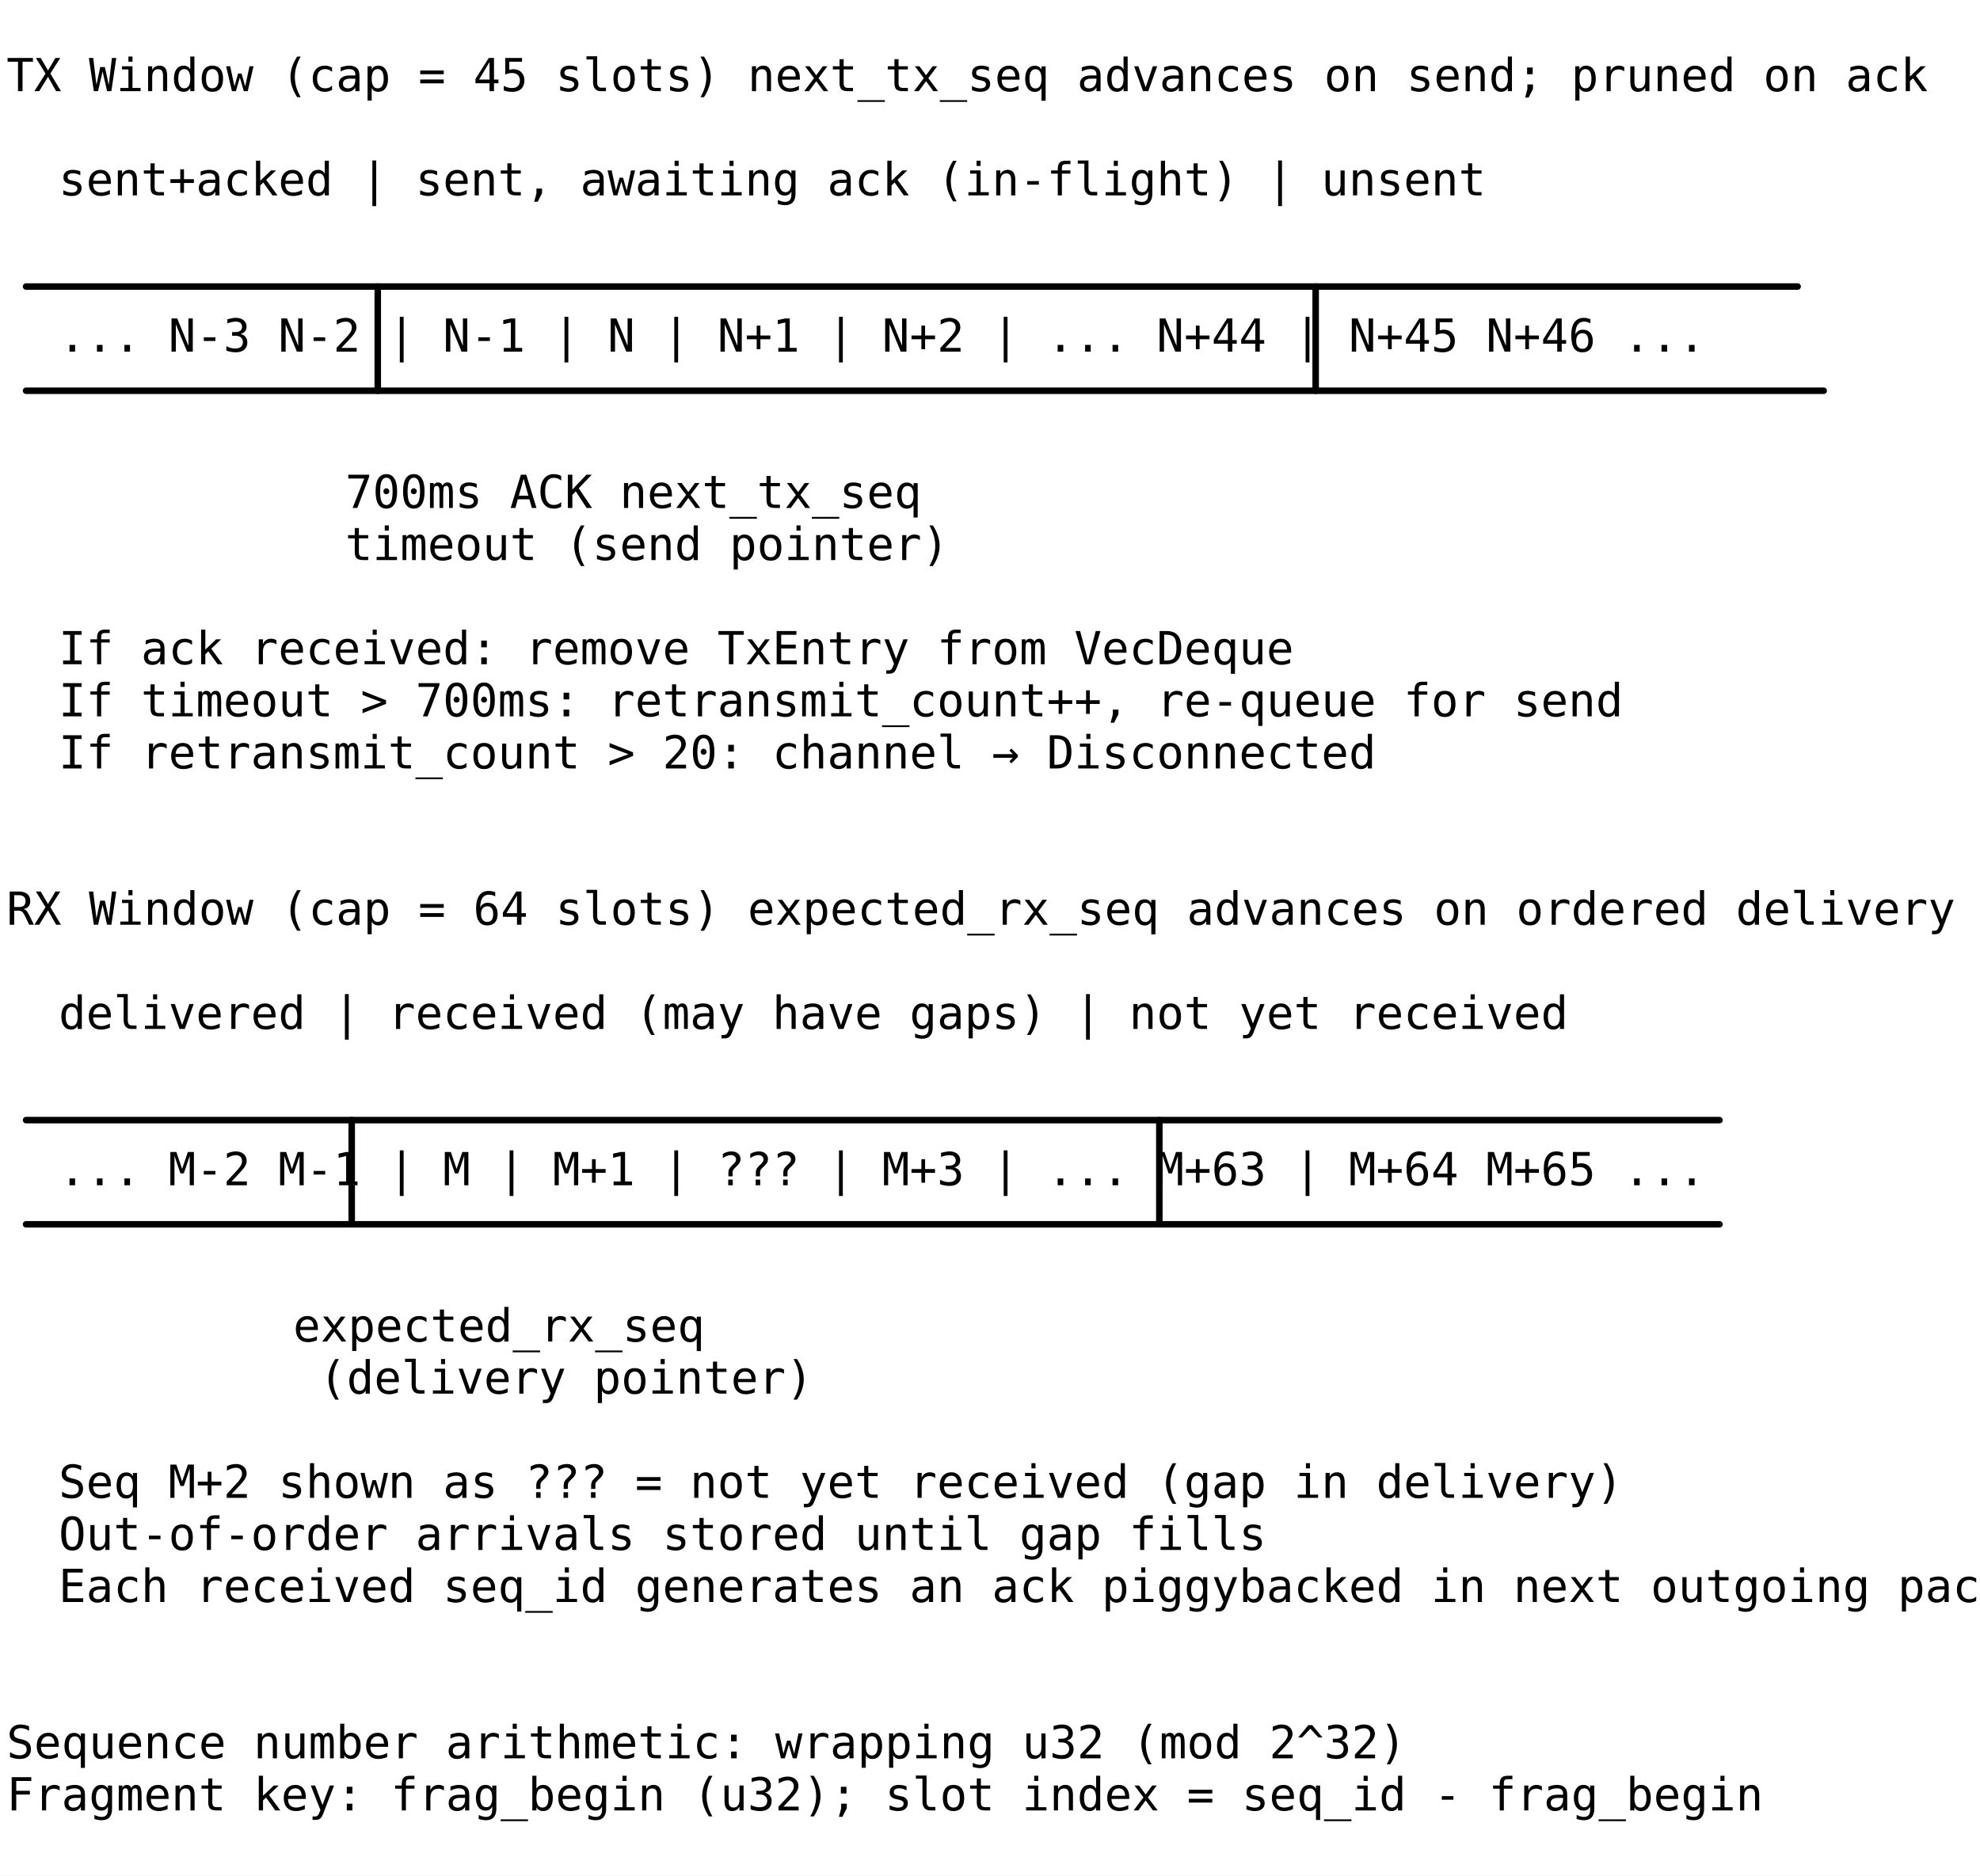
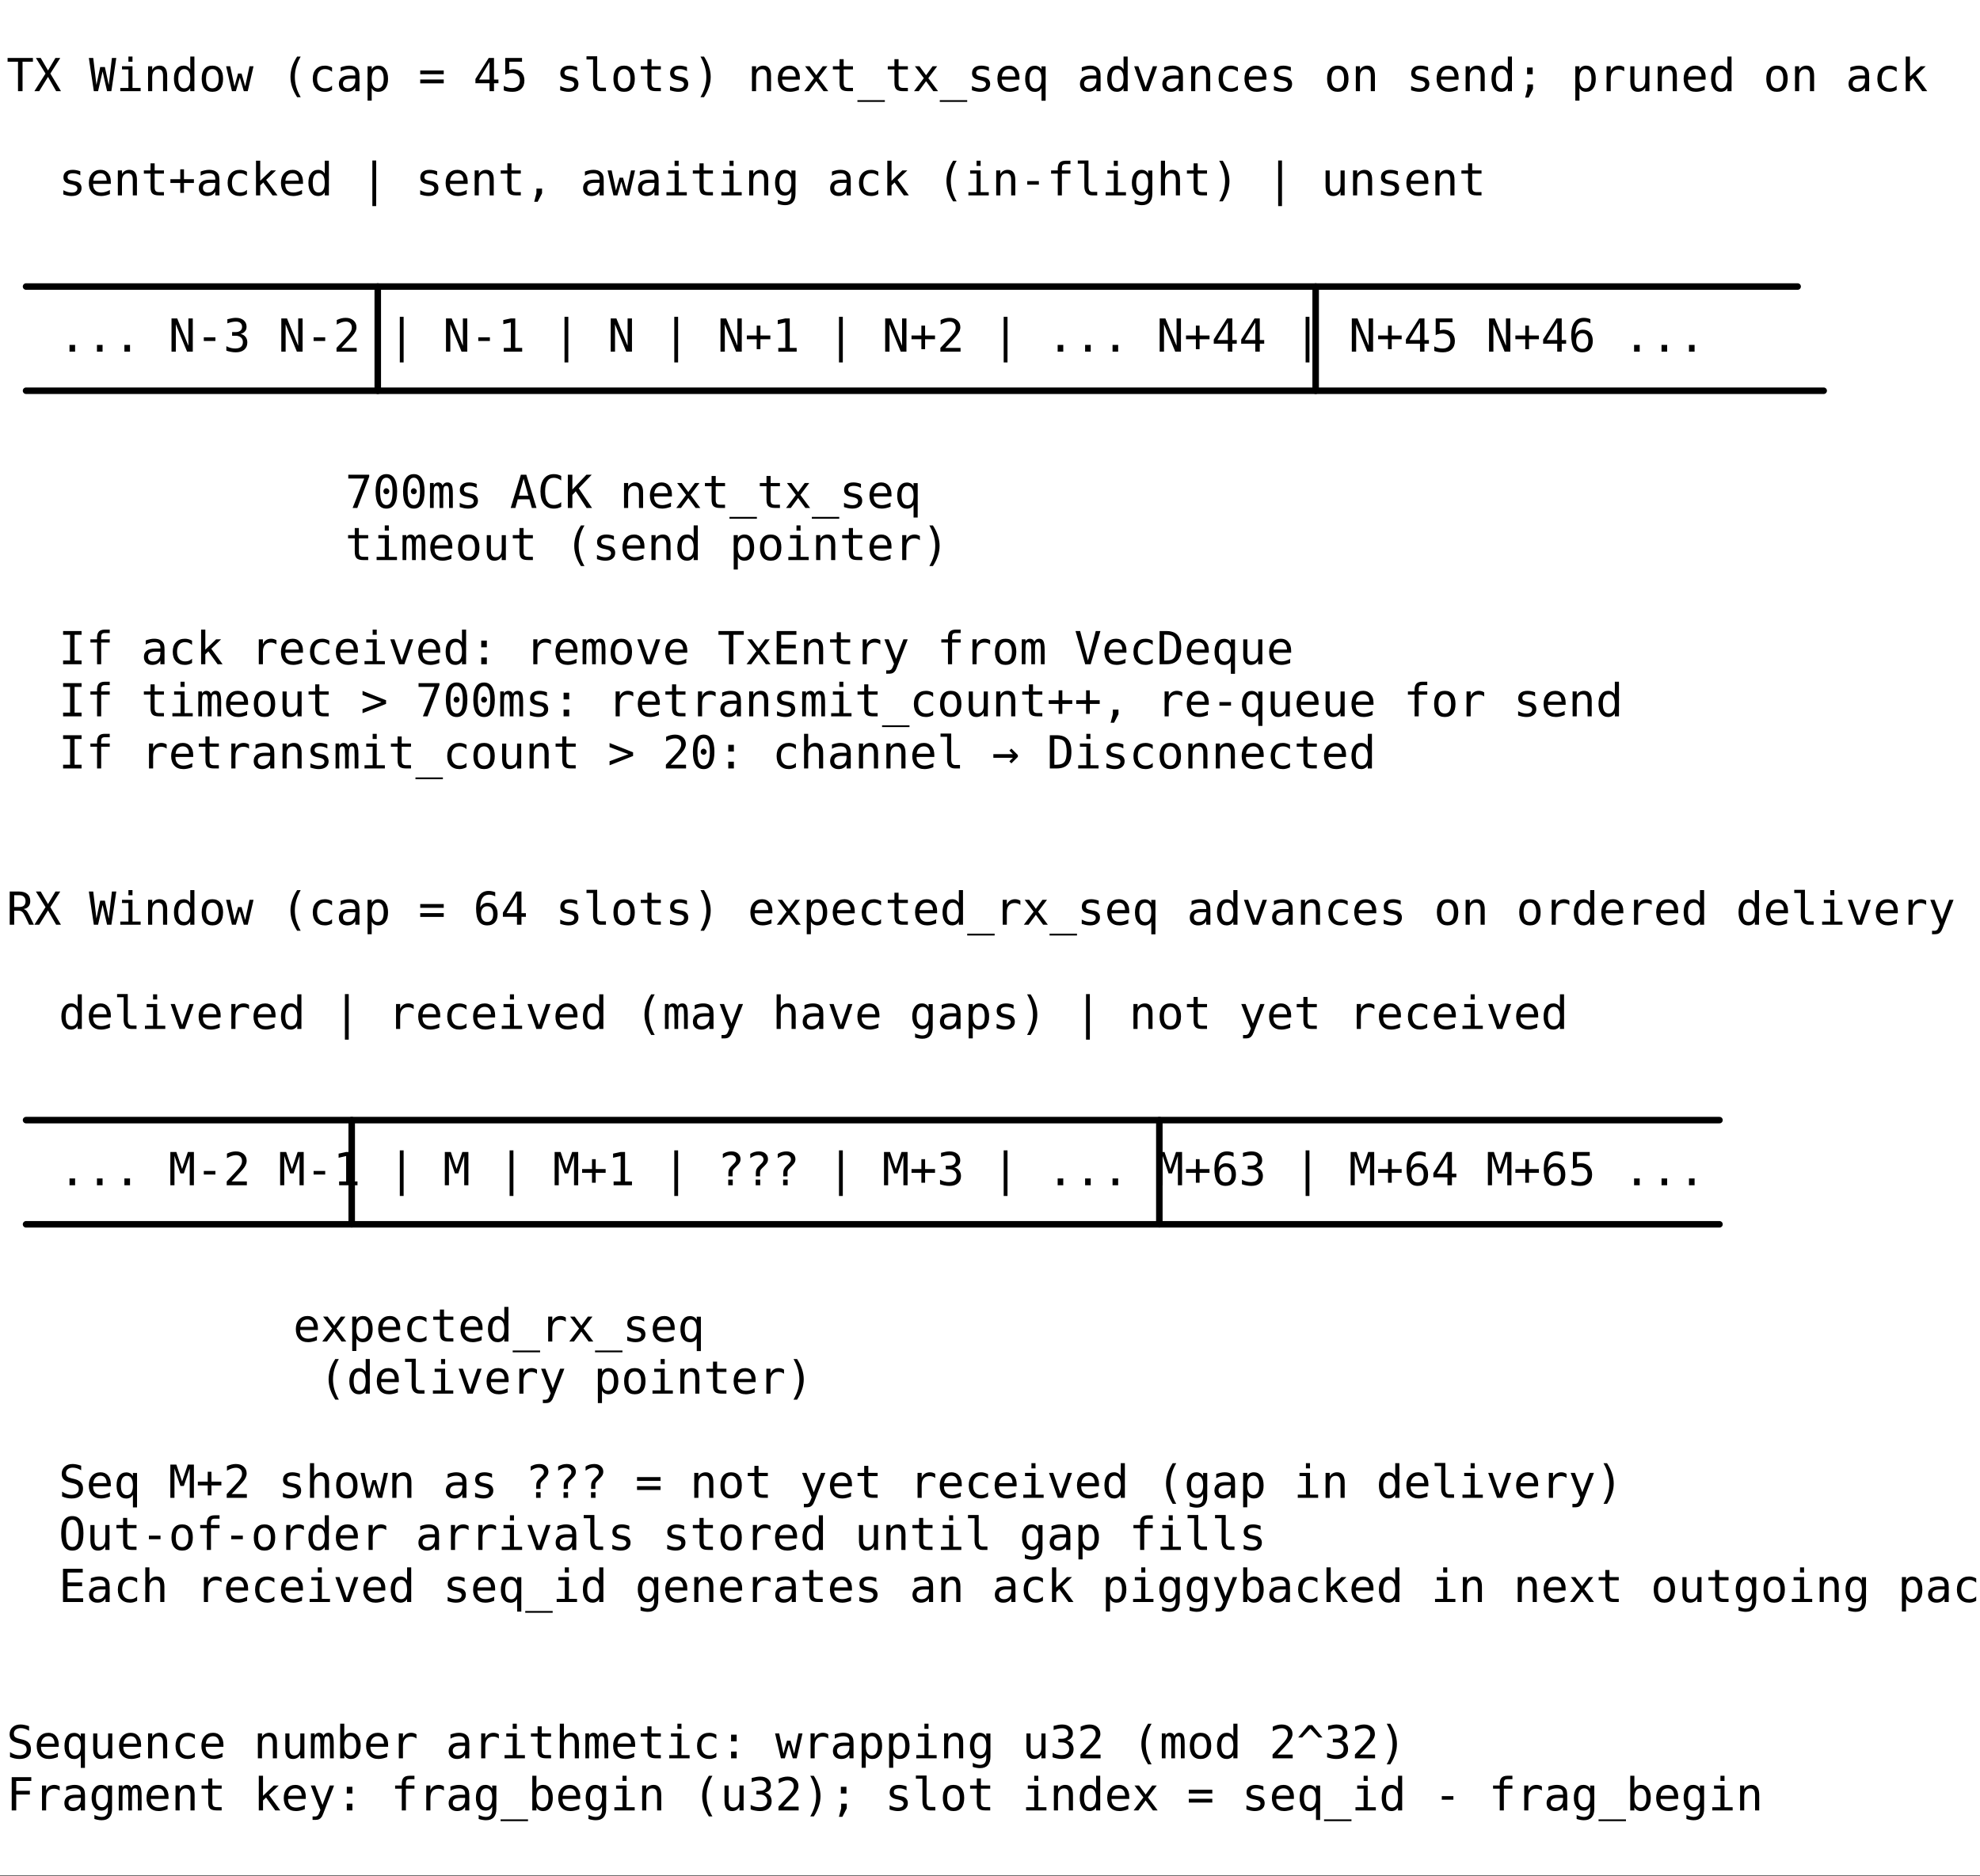
<svg xmlns="http://www.w3.org/2000/svg" width="608" height="576" class="svgbob">
+   <rect width="100%" height="100%" fill="white" />
  <style>.svgbob line, .svgbob path, .svgbob circle, .svgbob rect, .svgbob polygon {
  stroke: black;
  stroke-width: 2;
  stroke-opacity: 1;
  fill-opacity: 1;
  stroke-linecap: round;
  stroke-linejoin: miter;
}

.svgbob text {
  white-space: pre;
  fill: black;
  font-family: Iosevka Fixed, monospace;
  font-size: 14px;
}

.svgbob rect.backdrop {
  stroke: none;
  fill: white;
}

.svgbob .filled {
  fill: black;
}

.svgbob .bg_filled {
  fill: white;
  stroke-width: 1;
}

.svgbob .nofill {
  fill: white;
}

.svgbob .end_marked_open_circle {
  marker-end: url(#open_circle);
}

</style>
  <defs>
    <marker id="open_circle" viewBox="0 0 8 8" refX="4" refY="4" markerWidth="7" markerHeight="7" orient="auto-start-reverse">
      <circle cx="4" cy="4" r="2" class="bg_filled" />
    </marker>
  </defs>
  <rect class="backdrop" x="0" y="0" width="608" height="576" />
  <text x="2" y="28">TX Window (cap = 45 slots)   next_tx_seq advances on send; pruned on ack</text>
  <text x="18" y="60">sent+acked  |  sent, awaiting ack (in-flight)  |  unsent</text>
  <text x="18" y="108">... N-3  N-2 | N-1 |  N  | N+1 | N+2 | ... N+44 | N+45 N+46 ...</text>
  <text x="106" y="156">700ms ACK   next_tx_seq</text>
  <text x="106" y="172">timeout     (send pointer)</text>
  <text x="18" y="204">If ack received: remove TxEntry from VecDeque</text>
  <text x="18" y="220">If timeout &gt; 700ms: retransmit_count++, re-queue for send</text>
  <text x="18" y="236">If retransmit_count &gt; 20: channel → Disconnected</text>
  <text x="2" y="284">RX Window (cap = 64 slots)   expected_rx_seq advances on ordered delivery</text>
  <text x="18" y="316">delivered  |   received (may have gaps)   |  not yet received</text>
  <text x="18" y="364">... M-2  M-1 |  M  | M+1 | ??? | M+3 |  ... M+63 | M+64 M+65 ...</text>
  <text x="90" y="412">expected_rx_seq</text>
  <text x="98" y="428">(delivery pointer)</text>
  <text x="18" y="460">Seq M+2 shown as ??? = not yet received (gap in delivery)</text>
  <text x="18" y="476">Out-of-order arrivals stored until gap fills</text>
  <text x="18" y="492">Each received seq_id generates an ack piggybacked in next outgoing packet</text>
  <text x="2" y="540">Sequence number arithmetic: wrapping u32 (mod 2^32)</text>
  <text x="2" y="556">Fragment key: frag_begin (u32); slot index = seq_id - frag_begin</text>
  <g>
    <line x1="8" y1="88" x2="552" y2="88" class="solid" />
    <line x1="116" y1="88" x2="116" y2="120" class="solid" />
    <line x1="404" y1="88" x2="404" y2="120" class="solid" />
  </g>
  <g>
    <line x1="8" y1="120" x2="560" y2="120" class="solid" />
  </g>
  <g>
    <line x1="8" y1="344" x2="528" y2="344" class="solid" />
    <line x1="108" y1="344" x2="108" y2="376" class="solid" />
    <line x1="356" y1="344" x2="356" y2="376" class="solid" />
  </g>
  <g>
    <line x1="8" y1="376" x2="528" y2="376" class="solid" />
  </g>
</svg>
